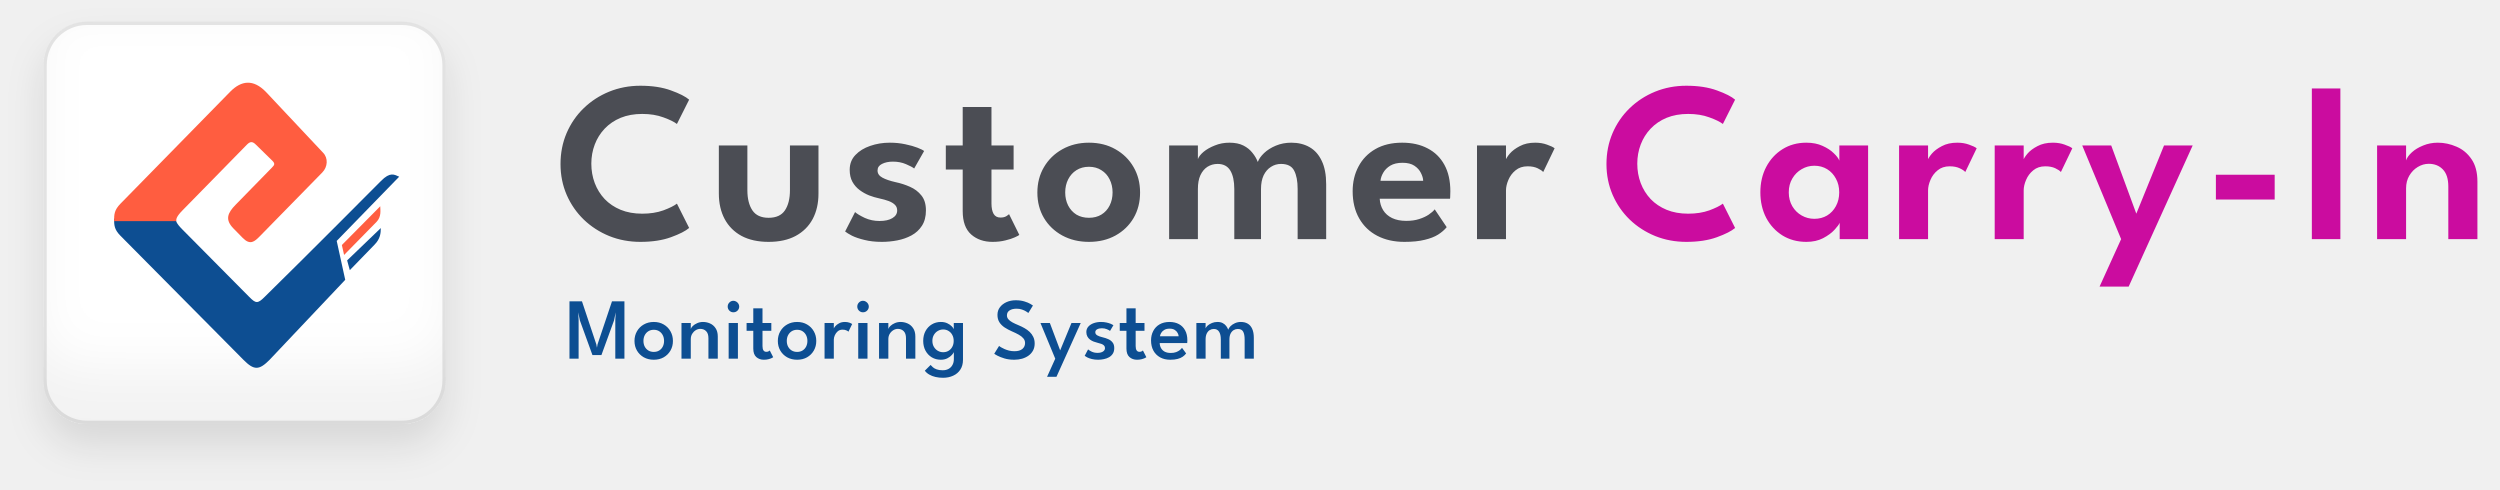
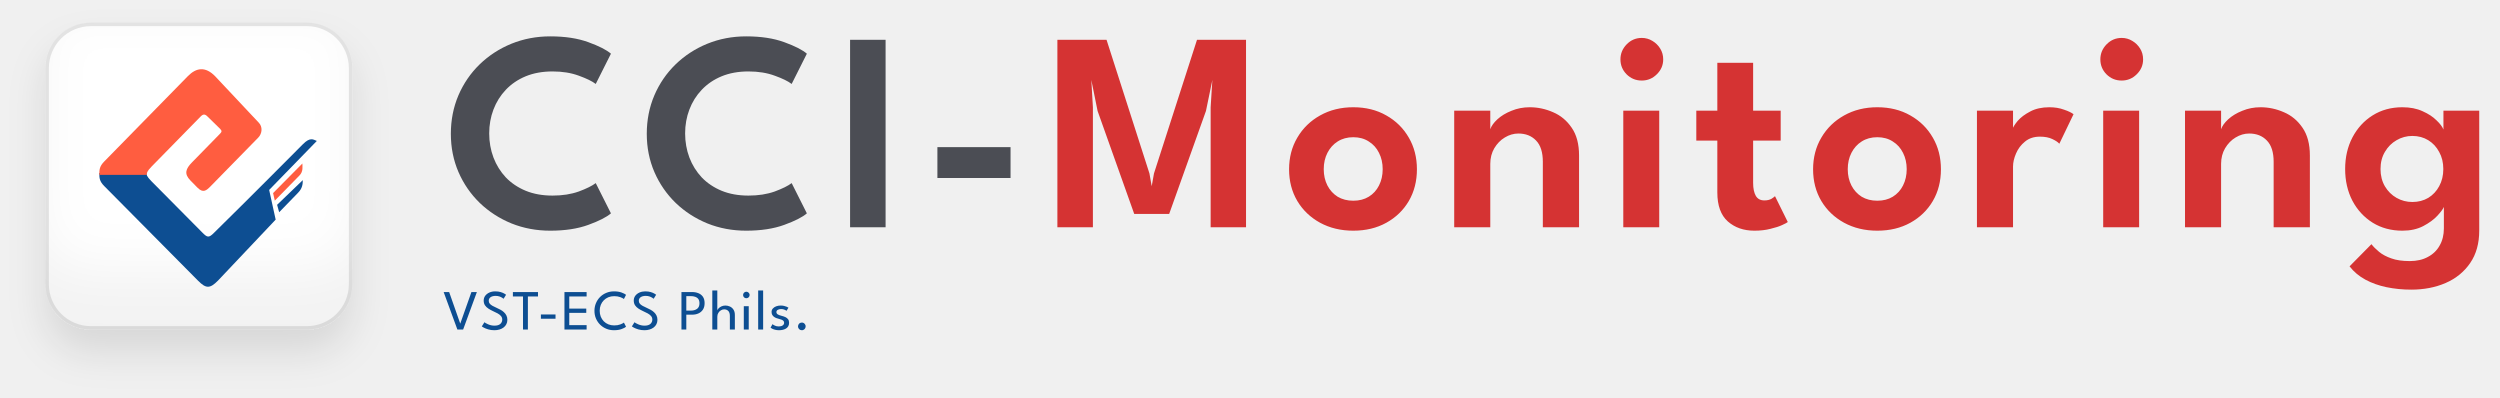
- <svg xmlns="http://www.w3.org/2000/svg" width="230" height="45" viewBox="0 0 230 45" fill="none">
-   <g filter="url(#filter0_di_142_179)">
-     <rect x="4" y="2" width="37" height="37" rx="4" fill="white" />
-     <rect x="4.15" y="2.15" width="36.7" height="36.7" rx="3.85" stroke="black" stroke-opacity="0.1" stroke-width="0.3" />
+ <svg xmlns="http://www.w3.org/2000/svg" width="220" height="35" viewBox="0 0 220 35" fill="none">
+   <path d="M48.625 17.212C49.492 17.212 50.263 17.092 50.938 16.85C51.612 16.6 52.108 16.354 52.425 16.113L53.763 18.775C53.379 19.108 52.717 19.446 51.775 19.788C50.842 20.129 49.725 20.3 48.425 20.3C47.208 20.3 46.071 20.087 45.013 19.663C43.954 19.229 43.025 18.629 42.225 17.863C41.425 17.087 40.8 16.183 40.35 15.15C39.9 14.108 39.675 12.983 39.675 11.775C39.675 10.567 39.896 9.442 40.337 8.4C40.788 7.35 41.413 6.438 42.212 5.662C43.013 4.888 43.942 4.283 45 3.85C46.067 3.417 47.208 3.2 48.425 3.2C49.725 3.2 50.842 3.371 51.775 3.712C52.717 4.054 53.379 4.392 53.763 4.725L52.425 7.388C52.108 7.146 51.612 6.904 50.938 6.662C50.263 6.412 49.492 6.287 48.625 6.287C47.742 6.287 46.954 6.429 46.263 6.713C45.579 6.996 44.996 7.392 44.513 7.9C44.038 8.4 43.675 8.979 43.425 9.637C43.175 10.296 43.05 10.996 43.05 11.738C43.05 12.488 43.175 13.196 43.425 13.863C43.675 14.521 44.038 15.104 44.513 15.613C44.996 16.113 45.579 16.504 46.263 16.788C46.954 17.071 47.742 17.212 48.625 17.212ZM65.866 17.212C66.733 17.212 67.504 17.092 68.179 16.85C68.854 16.6 69.35 16.354 69.666 16.113L71.004 18.775C70.62 19.108 69.958 19.446 69.016 19.788C68.083 20.129 66.966 20.3 65.666 20.3C64.45 20.3 63.312 20.087 62.254 19.663C61.195 19.229 60.266 18.629 59.466 17.863C58.666 17.087 58.041 16.183 57.591 15.15C57.141 14.108 56.916 12.983 56.916 11.775C56.916 10.567 57.137 9.442 57.579 8.4C58.029 7.35 58.654 6.438 59.454 5.662C60.254 4.888 61.183 4.283 62.241 3.85C63.308 3.417 64.45 3.2 65.666 3.2C66.966 3.2 68.083 3.371 69.016 3.712C69.958 4.054 70.62 4.392 71.004 4.725L69.666 7.388C69.35 7.146 68.854 6.904 68.179 6.662C67.504 6.412 66.733 6.287 65.866 6.287C64.983 6.287 64.195 6.429 63.504 6.713C62.82 6.996 62.237 7.392 61.754 7.9C61.279 8.4 60.916 8.979 60.666 9.637C60.416 10.296 60.291 10.996 60.291 11.738C60.291 12.488 60.416 13.196 60.666 13.863C60.916 14.521 61.279 15.104 61.754 15.613C62.237 16.113 62.82 16.504 63.504 16.788C64.195 17.071 64.983 17.212 65.866 17.212ZM74.807 3.5H77.932V20H74.807V3.5ZM82.491 15.662V12.95H88.928V15.662H82.491Z" fill="#4B4D54" />
+   <path d="M109.65 3.5V20H106.537V9.438L106.687 7.037L106.125 9.762L102.887 18.825H99.812L96.587 9.762L96.037 7.037L96.175 9.438V20H93.05V3.5H97.375L101.15 15.262L101.35 16.387L101.55 15.262L105.337 3.5H109.65ZM119.089 20.3C117.997 20.3 117.022 20.067 116.164 19.6C115.314 19.133 114.647 18.496 114.164 17.688C113.681 16.871 113.439 15.942 113.439 14.9C113.439 13.858 113.681 12.929 114.164 12.113C114.647 11.287 115.314 10.637 116.164 10.162C117.022 9.679 117.997 9.438 119.089 9.438C120.189 9.438 121.16 9.679 122.001 10.162C122.843 10.637 123.501 11.287 123.976 12.113C124.451 12.929 124.689 13.858 124.689 14.9C124.689 15.942 124.451 16.871 123.976 17.688C123.501 18.496 122.843 19.133 122.001 19.6C121.16 20.067 120.189 20.3 119.089 20.3ZM119.089 17.663C119.614 17.663 120.068 17.546 120.451 17.312C120.843 17.071 121.143 16.742 121.351 16.325C121.568 15.9 121.676 15.421 121.676 14.887C121.676 14.354 121.568 13.875 121.351 13.45C121.143 13.025 120.843 12.692 120.451 12.45C120.068 12.2 119.614 12.075 119.089 12.075C118.564 12.075 118.106 12.2 117.714 12.45C117.331 12.692 117.031 13.025 116.814 13.45C116.597 13.875 116.489 14.354 116.489 14.887C116.489 15.421 116.597 15.9 116.814 16.325C117.031 16.742 117.331 17.071 117.714 17.312C118.106 17.546 118.564 17.663 119.089 17.663ZM134.62 9.438C135.32 9.438 136.003 9.583 136.67 9.875C137.337 10.158 137.882 10.613 138.307 11.238C138.741 11.863 138.957 12.679 138.957 13.688V20H135.77V14.238C135.77 13.396 135.57 12.771 135.17 12.363C134.778 11.954 134.262 11.75 133.62 11.75C133.203 11.75 132.803 11.867 132.42 12.1C132.045 12.325 131.737 12.642 131.495 13.05C131.262 13.45 131.145 13.908 131.145 14.425V20H127.97V9.738H131.145V11.375C131.237 11.092 131.445 10.8 131.77 10.5C132.095 10.2 132.507 9.95 133.007 9.75C133.507 9.542 134.045 9.438 134.62 9.438ZM142.849 20V9.738H146.012V20H142.849ZM144.474 7.088C143.949 7.088 143.504 6.904 143.137 6.537C142.779 6.171 142.599 5.733 142.599 5.225C142.599 4.717 142.783 4.275 143.149 3.9C143.516 3.525 143.958 3.337 144.474 3.337C144.816 3.337 145.129 3.425 145.412 3.6C145.695 3.767 145.924 3.992 146.099 4.275C146.274 4.558 146.362 4.875 146.362 5.225C146.362 5.733 146.174 6.171 145.799 6.537C145.433 6.904 144.991 7.088 144.474 7.088ZM149.275 9.738H151.125V5.525H154.275V9.738H156.7V12.375H154.275V16.087C154.275 16.579 154.354 16.962 154.513 17.238C154.671 17.504 154.921 17.637 155.263 17.637C155.521 17.637 155.733 17.587 155.9 17.488C156.067 17.379 156.167 17.304 156.2 17.262L157.325 19.538C157.275 19.587 157.113 19.675 156.838 19.8C156.571 19.925 156.225 20.038 155.8 20.137C155.383 20.246 154.913 20.3 154.388 20.3C153.446 20.3 152.667 20.029 152.05 19.488C151.433 18.938 151.125 18.087 151.125 16.938V12.375H149.275V9.738ZM165.202 20.3C164.11 20.3 163.135 20.067 162.277 19.6C161.427 19.133 160.76 18.496 160.277 17.688C159.794 16.871 159.552 15.942 159.552 14.9C159.552 13.858 159.794 12.929 160.277 12.113C160.76 11.287 161.427 10.637 162.277 10.162C163.135 9.679 164.11 9.438 165.202 9.438C166.302 9.438 167.273 9.679 168.115 10.162C168.956 10.637 169.615 11.287 170.09 12.113C170.565 12.929 170.802 13.858 170.802 14.9C170.802 15.942 170.565 16.871 170.09 17.688C169.615 18.496 168.956 19.133 168.115 19.6C167.273 20.067 166.302 20.3 165.202 20.3ZM165.202 17.663C165.727 17.663 166.181 17.546 166.565 17.312C166.956 17.071 167.256 16.742 167.465 16.325C167.681 15.9 167.79 15.421 167.79 14.887C167.79 14.354 167.681 13.875 167.465 13.45C167.256 13.025 166.956 12.692 166.565 12.45C166.181 12.2 165.727 12.075 165.202 12.075C164.677 12.075 164.219 12.2 163.827 12.45C163.444 12.692 163.144 13.025 162.927 13.45C162.71 13.875 162.602 14.354 162.602 14.887C162.602 15.421 162.71 15.9 162.927 16.325C163.144 16.742 163.444 17.071 163.827 17.312C164.219 17.546 164.677 17.663 165.202 17.663ZM177.146 20H173.971V9.738H177.146V11.4H177.083C177.142 11.2 177.3 10.946 177.558 10.637C177.825 10.329 178.192 10.054 178.658 9.812C179.125 9.562 179.687 9.438 180.346 9.438C180.821 9.438 181.25 9.508 181.633 9.65C182.025 9.783 182.304 9.917 182.471 10.05L181.221 12.65C181.112 12.517 180.908 12.379 180.608 12.238C180.317 12.096 179.95 12.025 179.508 12.025C178.983 12.025 178.546 12.171 178.196 12.463C177.846 12.746 177.583 13.096 177.408 13.512C177.233 13.921 177.146 14.304 177.146 14.662V20ZM185.081 20V9.738H188.243V20H185.081ZM186.706 7.088C186.181 7.088 185.735 6.904 185.368 6.537C185.01 6.171 184.831 5.733 184.831 5.225C184.831 4.717 185.014 4.275 185.381 3.9C185.748 3.525 186.189 3.337 186.706 3.337C187.048 3.337 187.36 3.425 187.643 3.6C187.927 3.767 188.156 3.992 188.331 4.275C188.506 4.558 188.593 4.875 188.593 5.225C188.593 5.733 188.406 6.171 188.031 6.537C187.664 6.904 187.223 7.088 186.706 7.088ZM198.931 9.438C199.631 9.438 200.315 9.583 200.981 9.875C201.648 10.158 202.194 10.613 202.619 11.238C203.052 11.863 203.269 12.679 203.269 13.688V20H200.081V14.238C200.081 13.396 199.881 12.771 199.481 12.363C199.09 11.954 198.573 11.75 197.931 11.75C197.515 11.75 197.115 11.867 196.731 12.1C196.356 12.325 196.048 12.642 195.806 13.05C195.573 13.45 195.456 13.908 195.456 14.425V20H192.281V9.738H195.456V11.375C195.548 11.092 195.756 10.8 196.081 10.5C196.406 10.2 196.819 9.95 197.319 9.75C197.819 9.542 198.356 9.438 198.931 9.438ZM212.186 25.488C211.436 25.488 210.715 25.417 210.023 25.275C209.34 25.133 208.719 24.913 208.161 24.613C207.603 24.312 207.136 23.921 206.761 23.438L208.686 21.488C208.861 21.712 209.086 21.938 209.361 22.163C209.644 22.396 210.003 22.587 210.436 22.738C210.869 22.896 211.411 22.975 212.061 22.975C212.678 22.975 213.207 22.854 213.648 22.613C214.098 22.379 214.444 22.046 214.686 21.613C214.936 21.179 215.061 20.675 215.061 20.1V19.812H218.173V20.288C218.173 21.421 217.907 22.375 217.373 23.15C216.84 23.925 216.123 24.508 215.223 24.9C214.323 25.292 213.311 25.488 212.186 25.488ZM215.061 20V18.212C214.986 18.396 214.794 18.654 214.486 18.988C214.178 19.321 213.761 19.625 213.236 19.9C212.719 20.167 212.111 20.3 211.411 20.3C210.428 20.3 209.557 20.067 208.798 19.6C208.04 19.125 207.444 18.479 207.011 17.663C206.586 16.837 206.373 15.908 206.373 14.875C206.373 13.842 206.586 12.917 207.011 12.1C207.444 11.275 208.04 10.625 208.798 10.15C209.557 9.675 210.428 9.438 211.411 9.438C212.094 9.438 212.686 9.554 213.186 9.787C213.694 10.012 214.103 10.279 214.411 10.588C214.728 10.887 214.932 11.158 215.023 11.4V9.738H218.173V20H215.061ZM209.486 14.875C209.486 15.45 209.615 15.958 209.873 16.4C210.132 16.833 210.473 17.171 210.898 17.413C211.323 17.654 211.786 17.775 212.286 17.775C212.811 17.775 213.278 17.654 213.686 17.413C214.094 17.163 214.415 16.821 214.648 16.387C214.89 15.946 215.011 15.442 215.011 14.875C215.011 14.308 214.89 13.808 214.648 13.375C214.415 12.933 214.094 12.588 213.686 12.338C213.278 12.088 212.811 11.963 212.286 11.963C211.786 11.963 211.323 12.088 210.898 12.338C210.473 12.579 210.132 12.921 209.873 13.363C209.615 13.796 209.486 14.3 209.486 14.875Z" fill="#D53333" />
+   <path d="M40.755 29H40.25L39.042 25.7H39.525L40.502 28.48L41.485 25.7H41.965L40.755 29ZM43.578 25.64C43.767 25.64 43.931 25.662 44.068 25.705C44.206 25.748 44.314 25.794 44.392 25.843C44.472 25.891 44.52 25.922 44.535 25.938L44.315 26.29C44.29 26.268 44.246 26.238 44.182 26.198C44.119 26.156 44.04 26.119 43.945 26.087C43.85 26.054 43.742 26.038 43.62 26.038C43.432 26.038 43.282 26.076 43.172 26.152C43.064 26.227 43.01 26.334 43.01 26.473C43.01 26.566 43.038 26.648 43.095 26.72C43.153 26.79 43.235 26.854 43.34 26.913C43.445 26.971 43.568 27.031 43.708 27.093C43.822 27.141 43.935 27.196 44.045 27.258C44.157 27.319 44.258 27.392 44.347 27.475C44.439 27.558 44.512 27.655 44.565 27.765C44.62 27.875 44.648 28.002 44.648 28.145C44.648 28.287 44.618 28.414 44.56 28.527C44.503 28.641 44.422 28.738 44.318 28.817C44.214 28.896 44.093 28.956 43.955 28.997C43.817 29.039 43.667 29.06 43.508 29.06C43.306 29.06 43.123 29.035 42.96 28.985C42.798 28.935 42.667 28.883 42.568 28.828C42.469 28.773 42.413 28.738 42.398 28.725L42.63 28.358C42.65 28.374 42.687 28.399 42.74 28.433C42.793 28.464 42.859 28.497 42.938 28.532C43.016 28.567 43.104 28.598 43.203 28.622C43.301 28.646 43.406 28.657 43.517 28.657C43.741 28.657 43.91 28.608 44.025 28.508C44.14 28.407 44.197 28.279 44.197 28.122C44.197 28.003 44.161 27.899 44.087 27.812C44.014 27.726 43.917 27.648 43.795 27.58C43.673 27.512 43.539 27.446 43.392 27.383C43.242 27.314 43.105 27.239 42.98 27.157C42.855 27.076 42.754 26.978 42.678 26.865C42.602 26.75 42.565 26.612 42.565 26.45C42.565 26.29 42.61 26.149 42.7 26.027C42.792 25.906 42.914 25.811 43.068 25.742C43.222 25.674 43.392 25.64 43.578 25.64ZM46.024 26.087H45.134V25.7H47.344V26.087H46.454V29H46.024V26.087ZM47.599 28.05V27.672H48.886V28.05H47.599ZM49.672 25.7H51.622V26.087H50.095V27.157H51.592V27.535H50.095V28.613H51.622V29H49.672V25.7ZM54.049 28.637C54.254 28.637 54.432 28.609 54.582 28.552C54.733 28.496 54.841 28.441 54.904 28.387L55.092 28.755C55.017 28.822 54.886 28.889 54.699 28.957C54.514 29.026 54.292 29.06 54.032 29.06C53.788 29.06 53.563 29.017 53.354 28.93C53.146 28.843 52.964 28.723 52.807 28.567C52.652 28.413 52.53 28.232 52.442 28.025C52.355 27.818 52.312 27.595 52.312 27.355C52.312 27.115 52.355 26.891 52.442 26.683C52.529 26.474 52.649 26.293 52.804 26.137C52.961 25.981 53.144 25.859 53.352 25.773C53.562 25.684 53.788 25.64 54.032 25.64C54.292 25.64 54.514 25.674 54.699 25.742C54.886 25.811 55.017 25.878 55.092 25.945L54.904 26.312C54.841 26.258 54.733 26.203 54.582 26.148C54.432 26.091 54.254 26.062 54.049 26.062C53.863 26.062 53.692 26.094 53.537 26.157C53.382 26.221 53.247 26.311 53.132 26.427C53.019 26.543 52.93 26.678 52.867 26.835C52.805 26.992 52.774 27.163 52.774 27.348C52.774 27.534 52.805 27.707 52.867 27.865C52.93 28.022 53.019 28.158 53.132 28.275C53.247 28.39 53.382 28.479 53.537 28.543C53.692 28.606 53.863 28.637 54.049 28.637ZM56.784 25.64C56.974 25.64 57.137 25.662 57.274 25.705C57.412 25.748 57.52 25.794 57.599 25.843C57.679 25.891 57.726 25.922 57.741 25.938L57.521 26.29C57.496 26.268 57.452 26.238 57.389 26.198C57.325 26.156 57.246 26.119 57.151 26.087C57.056 26.054 56.948 26.038 56.826 26.038C56.638 26.038 56.489 26.076 56.379 26.152C56.27 26.227 56.216 26.334 56.216 26.473C56.216 26.566 56.244 26.648 56.301 26.72C56.359 26.79 56.441 26.854 56.546 26.913C56.651 26.971 56.774 27.031 56.914 27.093C57.029 27.141 57.141 27.196 57.251 27.258C57.363 27.319 57.464 27.392 57.554 27.475C57.645 27.558 57.718 27.655 57.771 27.765C57.826 27.875 57.854 28.002 57.854 28.145C57.854 28.287 57.824 28.414 57.766 28.527C57.709 28.641 57.629 28.738 57.524 28.817C57.42 28.896 57.299 28.956 57.161 28.997C57.023 29.039 56.874 29.06 56.714 29.06C56.512 29.06 56.329 29.035 56.166 28.985C56.004 28.935 55.874 28.883 55.774 28.828C55.675 28.773 55.619 28.738 55.604 28.725L55.836 28.358C55.856 28.374 55.893 28.399 55.946 28.433C55.999 28.464 56.065 28.497 56.144 28.532C56.222 28.567 56.31 28.598 56.409 28.622C56.507 28.646 56.612 28.657 56.724 28.657C56.947 28.657 57.116 28.608 57.231 28.508C57.346 28.407 57.404 28.279 57.404 28.122C57.404 28.003 57.367 27.899 57.294 27.812C57.22 27.726 57.123 27.648 57.001 27.58C56.879 27.512 56.745 27.446 56.599 27.383C56.449 27.314 56.311 27.239 56.186 27.157C56.061 27.076 55.96 26.978 55.884 26.865C55.809 26.75 55.771 26.612 55.771 26.45C55.771 26.29 55.816 26.149 55.906 26.027C55.998 25.906 56.12 25.811 56.274 25.742C56.429 25.674 56.599 25.64 56.784 25.64ZM59.968 25.7H60.903C61.109 25.7 61.295 25.734 61.46 25.802C61.627 25.869 61.759 25.974 61.858 26.117C61.956 26.261 62.005 26.448 62.005 26.677C62.005 26.906 61.956 27.095 61.858 27.245C61.759 27.395 61.627 27.508 61.46 27.582C61.295 27.656 61.109 27.692 60.903 27.692H60.395V29H59.968V25.7ZM60.395 27.335H60.785C60.927 27.335 61.055 27.314 61.17 27.273C61.287 27.231 61.379 27.163 61.448 27.067C61.518 26.973 61.553 26.845 61.553 26.685C61.553 26.523 61.518 26.398 61.448 26.308C61.379 26.216 61.287 26.152 61.17 26.115C61.055 26.077 60.927 26.058 60.785 26.058H60.395V27.335ZM63.836 26.887C63.971 26.887 64.101 26.916 64.228 26.973C64.356 27.029 64.461 27.119 64.543 27.242C64.626 27.364 64.668 27.523 64.668 27.72V29H64.228V27.805C64.228 27.602 64.181 27.454 64.088 27.363C63.996 27.269 63.876 27.223 63.725 27.223C63.626 27.223 63.53 27.251 63.438 27.308C63.346 27.363 63.27 27.439 63.211 27.538C63.152 27.634 63.123 27.744 63.123 27.867V29H62.683V25.56H63.123V27.312C63.138 27.256 63.178 27.194 63.243 27.128C63.31 27.061 63.395 27.004 63.498 26.957C63.601 26.911 63.714 26.887 63.836 26.887ZM65.454 29V26.948H65.889V29H65.454ZM65.676 26.245C65.598 26.245 65.53 26.218 65.474 26.163C65.419 26.106 65.391 26.038 65.391 25.96C65.391 25.882 65.419 25.814 65.474 25.758C65.53 25.701 65.598 25.672 65.676 25.672C65.728 25.672 65.775 25.686 65.819 25.712C65.864 25.739 65.899 25.774 65.926 25.817C65.953 25.859 65.966 25.907 65.966 25.96C65.966 26.038 65.938 26.106 65.881 26.163C65.824 26.218 65.756 26.245 65.676 26.245ZM67.156 29H66.719V25.56H67.156V29ZM68.703 26.887C68.809 26.887 68.908 26.898 69 26.92C69.093 26.942 69.173 26.968 69.24 26.997C69.308 27.027 69.357 27.054 69.385 27.078L69.213 27.352C69.179 27.323 69.119 27.289 69.033 27.253C68.946 27.214 68.849 27.195 68.743 27.195C68.626 27.195 68.527 27.218 68.445 27.265C68.363 27.31 68.323 27.376 68.323 27.462C68.323 27.549 68.364 27.618 68.448 27.67C68.533 27.72 68.646 27.762 68.788 27.795C68.901 27.822 69.007 27.858 69.105 27.902C69.205 27.948 69.286 28.01 69.348 28.09C69.409 28.168 69.44 28.273 69.44 28.405C69.44 28.525 69.415 28.628 69.365 28.712C69.315 28.796 69.248 28.863 69.163 28.915C69.078 28.965 68.983 29.002 68.878 29.025C68.773 29.048 68.666 29.06 68.558 29.06C68.431 29.06 68.317 29.047 68.215 29.02C68.113 28.995 68.028 28.965 67.958 28.93C67.889 28.893 67.839 28.862 67.808 28.835L67.98 28.525C68.023 28.567 68.094 28.611 68.193 28.657C68.293 28.704 68.406 28.727 68.533 28.727C68.673 28.727 68.786 28.698 68.873 28.64C68.959 28.58 69.003 28.503 69.003 28.407C69.003 28.336 68.982 28.278 68.94 28.235C68.898 28.192 68.843 28.157 68.773 28.13C68.703 28.103 68.626 28.08 68.543 28.06C68.463 28.042 68.384 28.017 68.308 27.988C68.233 27.957 68.163 27.919 68.1 27.872C68.038 27.824 67.989 27.766 67.953 27.698C67.916 27.628 67.898 27.546 67.898 27.453C67.898 27.334 67.935 27.233 68.01 27.15C68.085 27.065 68.183 27 68.305 26.955C68.427 26.91 68.559 26.887 68.703 26.887ZM70.559 29.06C70.468 29.06 70.388 29.027 70.322 28.962C70.257 28.896 70.224 28.817 70.224 28.725C70.224 28.63 70.257 28.55 70.322 28.485C70.388 28.418 70.468 28.385 70.559 28.385C70.654 28.385 70.734 28.418 70.799 28.485C70.864 28.55 70.897 28.63 70.897 28.725C70.897 28.817 70.864 28.896 70.799 28.962C70.734 29.027 70.654 29.06 70.559 29.06Z" fill="#0D4E92" />
+   <g filter="url(#filter0_di_135_3)">
+     <rect x="4" y="2" width="27" height="27" rx="4" fill="white" />
+     <rect x="4.15" y="2.15" width="26.7" height="26.7" rx="3.85" stroke="black" stroke-opacity="0.1" stroke-width="0.3" />
  </g>
-   <path d="M30.977 22.164L31.761 25.744L24.801 33.103C23.837 34.076 23.37 34.086 22.397 33.103L11.085 21.693C10.498 21.101 10.498 20.705 10.498 20.112H16.18C16.18 20.31 16.18 20.508 16.768 21.1L22.93 27.316C23.525 27.916 23.701 27.967 24.346 27.316C28.329 23.41 34.438 17.265 35.047 16.651C35.901 15.789 36.268 16.058 36.725 16.256L30.977 22.164Z" fill="#0D4E92" />
-   <path d="M32.183 24.854L31.936 23.957L35.033 20.983C35.033 21.439 34.997 21.965 34.454 22.513L32.183 24.854Z" fill="#0D4E92" />
-   <path d="M31.656 23.456L31.451 22.541L34.983 18.976C34.983 19.309 35.116 19.937 34.631 20.422L31.656 23.456Z" fill="#FF5D40" />
-   <path d="M16.214 20.343C16.214 20.142 16.214 19.941 16.805 19.338L22.712 13.311C23.004 13.012 23.225 12.984 23.545 13.311C23.816 13.587 24.69 14.439 25.059 14.79C25.333 15.07 25.25 15.183 25.003 15.434L21.676 18.838C20.931 19.599 20.682 20.207 21.477 21.018L22.321 21.879C23.017 22.589 23.414 22.234 23.911 21.727L29.656 15.861C30.15 15.357 30.205 14.543 29.726 14.053L24.454 8.445C23.312 7.279 22.215 7.381 21.172 8.445L11.089 18.734C10.498 19.337 10.498 19.74 10.498 20.343H16.214Z" fill="#FF5D40" />
-   <path d="M59.085 19.659C59.813 19.659 60.461 19.557 61.028 19.354C61.594 19.144 62.011 18.938 62.277 18.735L63.401 20.971C63.078 21.251 62.522 21.535 61.731 21.822C60.947 22.108 60.009 22.252 58.917 22.252C57.895 22.252 56.94 22.073 56.05 21.716C55.161 21.352 54.381 20.849 53.709 20.204C53.037 19.553 52.512 18.794 52.134 17.926C51.756 17.051 51.567 16.106 51.567 15.091C51.567 14.076 51.752 13.131 52.123 12.256C52.502 11.374 53.026 10.607 53.699 9.957C54.37 9.306 55.151 8.798 56.04 8.434C56.936 8.07 57.895 7.888 58.917 7.888C60.009 7.888 60.947 8.031 61.731 8.319C62.522 8.605 63.078 8.889 63.401 9.169L62.277 11.405C62.011 11.203 61.594 10.999 61.028 10.796C60.461 10.586 59.813 10.482 59.085 10.482C58.343 10.482 57.681 10.601 57.1 10.838C56.526 11.076 56.036 11.409 55.63 11.836C55.231 12.256 54.927 12.742 54.717 13.296C54.507 13.848 54.402 14.437 54.402 15.059C54.402 15.69 54.507 16.285 54.717 16.845C54.927 17.398 55.231 17.887 55.63 18.314C56.036 18.735 56.526 19.064 57.1 19.302C57.681 19.54 58.343 19.659 59.085 19.659ZM68.759 17.506C68.759 18.276 68.913 18.892 69.221 19.354C69.529 19.809 70.026 20.037 70.712 20.037C71.405 20.037 71.905 19.809 72.213 19.354C72.521 18.892 72.675 18.276 72.675 17.506V13.38H75.3V17.811C75.3 18.7 75.122 19.48 74.765 20.152C74.408 20.817 73.886 21.335 73.2 21.706C72.521 22.07 71.692 22.252 70.712 22.252C69.739 22.252 68.909 22.07 68.223 21.706C67.544 21.335 67.026 20.817 66.669 20.152C66.312 19.48 66.134 18.7 66.134 17.811V13.38H68.759V17.506ZM81.857 13.127C82.375 13.127 82.855 13.177 83.296 13.274C83.737 13.366 84.108 13.47 84.409 13.589C84.717 13.709 84.92 13.81 85.018 13.894L84.104 15.501C83.964 15.389 83.712 15.255 83.348 15.101C82.991 14.947 82.592 14.87 82.151 14.87C81.752 14.87 81.416 14.941 81.143 15.081C80.87 15.213 80.734 15.416 80.734 15.69C80.734 15.963 80.881 16.18 81.175 16.34C81.469 16.502 81.878 16.642 82.403 16.761C82.844 16.852 83.278 16.991 83.705 17.18C84.132 17.363 84.486 17.628 84.766 17.979C85.046 18.322 85.186 18.78 85.186 19.354C85.186 19.921 85.063 20.393 84.818 20.771C84.58 21.142 84.262 21.436 83.863 21.654C83.464 21.87 83.026 22.024 82.55 22.116C82.074 22.206 81.602 22.252 81.133 22.252C80.524 22.252 79.988 22.192 79.526 22.073C79.064 21.962 78.683 21.832 78.382 21.685C78.088 21.531 77.878 21.401 77.752 21.297L78.665 19.512C78.847 19.672 79.145 19.851 79.558 20.047C79.978 20.236 80.429 20.331 80.912 20.331C81.416 20.331 81.812 20.243 82.099 20.068C82.393 19.893 82.54 19.659 82.54 19.364C82.54 19.148 82.47 18.973 82.33 18.84C82.19 18.7 81.997 18.584 81.752 18.493C81.507 18.402 81.22 18.322 80.891 18.252C80.59 18.189 80.282 18.098 79.967 17.979C79.652 17.852 79.358 17.688 79.085 17.485C78.812 17.282 78.592 17.03 78.424 16.729C78.256 16.421 78.172 16.053 78.172 15.627C78.172 15.081 78.347 14.626 78.697 14.261C79.047 13.89 79.502 13.611 80.062 13.421C80.622 13.226 81.22 13.127 81.857 13.127ZM87.015 13.38H88.569V9.841H91.215V13.38H93.252V15.595H91.215V18.713C91.215 19.127 91.281 19.448 91.414 19.68C91.547 19.904 91.757 20.015 92.044 20.015C92.261 20.015 92.44 19.974 92.58 19.89C92.72 19.799 92.804 19.735 92.832 19.701L93.777 21.611C93.735 21.654 93.598 21.727 93.367 21.832C93.143 21.937 92.853 22.032 92.496 22.116C92.146 22.206 91.75 22.252 91.309 22.252C90.518 22.252 89.864 22.024 89.346 21.57C88.828 21.108 88.569 20.393 88.569 19.427V15.595H87.015V13.38ZM100.183 22.252C99.266 22.252 98.448 22.056 97.727 21.664C97.013 21.272 96.453 20.736 96.046 20.058C95.641 19.372 95.438 18.591 95.438 17.716C95.438 16.841 95.641 16.061 96.046 15.374C96.453 14.681 97.013 14.136 97.727 13.736C98.448 13.331 99.266 13.127 100.183 13.127C101.107 13.127 101.923 13.331 102.63 13.736C103.337 14.136 103.89 14.681 104.289 15.374C104.688 16.061 104.887 16.841 104.887 17.716C104.887 18.591 104.688 19.372 104.289 20.058C103.89 20.736 103.337 21.272 102.63 21.664C101.923 22.056 101.107 22.252 100.183 22.252ZM100.183 20.037C100.624 20.037 101.006 19.939 101.328 19.742C101.657 19.54 101.909 19.263 102.084 18.913C102.266 18.556 102.357 18.154 102.357 17.706C102.357 17.258 102.266 16.855 102.084 16.498C101.909 16.141 101.657 15.861 101.328 15.658C101.006 15.448 100.624 15.343 100.183 15.343C99.743 15.343 99.358 15.448 99.028 15.658C98.707 15.861 98.454 16.141 98.272 16.498C98.091 16.855 97.999 17.258 97.999 17.706C97.999 18.154 98.091 18.556 98.272 18.913C98.454 19.263 98.707 19.54 99.028 19.742C99.358 19.939 99.743 20.037 100.183 20.037ZM118.795 13.127C119.439 13.127 119.999 13.264 120.475 13.537C120.958 13.81 121.332 14.23 121.598 14.797C121.871 15.357 122.008 16.078 122.008 16.96V22H119.383V17.39C119.383 16.663 119.274 16.096 119.057 15.69C118.847 15.284 118.445 15.081 117.85 15.081C117.514 15.081 117.206 15.171 116.926 15.354C116.646 15.528 116.422 15.787 116.254 16.131C116.093 16.474 116.012 16.893 116.012 17.39V22H113.555V17.39C113.555 16.663 113.433 16.096 113.188 15.69C112.943 15.284 112.554 15.081 112.022 15.081C111.679 15.081 111.368 15.168 111.088 15.343C110.815 15.518 110.598 15.777 110.437 16.12C110.283 16.456 110.206 16.88 110.206 17.39V22H107.56V13.38H110.206V14.639C110.283 14.422 110.458 14.198 110.731 13.967C111.011 13.736 111.357 13.54 111.77 13.38C112.183 13.211 112.628 13.127 113.104 13.127C113.622 13.127 114.052 13.215 114.395 13.39C114.738 13.565 115.015 13.789 115.225 14.062C115.442 14.328 115.606 14.608 115.718 14.902C115.816 14.629 116.009 14.356 116.296 14.083C116.583 13.81 116.943 13.582 117.377 13.4C117.811 13.219 118.284 13.127 118.795 13.127ZM126.933 18.283C126.954 18.675 127.059 19.025 127.248 19.333C127.437 19.641 127.71 19.883 128.067 20.058C128.431 20.233 128.865 20.32 129.369 20.32C129.824 20.32 130.223 20.264 130.566 20.152C130.916 20.04 131.21 19.904 131.448 19.742C131.693 19.575 131.875 19.413 131.994 19.259L133.096 20.898C132.9 21.142 132.638 21.37 132.309 21.58C131.987 21.783 131.574 21.944 131.07 22.063C130.573 22.189 129.95 22.252 129.201 22.252C128.256 22.252 127.426 22.067 126.712 21.695C125.998 21.325 125.442 20.789 125.043 20.089C124.644 19.389 124.444 18.556 124.444 17.59C124.444 16.75 124.623 15.994 124.98 15.322C125.337 14.643 125.855 14.107 126.534 13.716C127.22 13.323 128.042 13.127 129.001 13.127C129.904 13.127 130.685 13.303 131.343 13.652C132.008 13.995 132.522 14.499 132.886 15.165C133.25 15.829 133.432 16.642 133.432 17.601C133.432 17.657 133.429 17.772 133.422 17.947C133.422 18.115 133.415 18.227 133.401 18.283H126.933ZM130.933 16.634C130.926 16.41 130.856 16.169 130.723 15.91C130.597 15.651 130.398 15.431 130.125 15.248C129.852 15.066 129.488 14.976 129.033 14.976C128.578 14.976 128.203 15.063 127.909 15.238C127.622 15.413 127.405 15.63 127.258 15.889C127.111 16.141 127.027 16.39 127.006 16.634H130.933ZM138.551 22H135.884V13.38H138.551V14.776H138.499C138.548 14.608 138.681 14.395 138.898 14.136C139.122 13.877 139.43 13.646 139.822 13.443C140.214 13.232 140.686 13.127 141.239 13.127C141.638 13.127 141.999 13.187 142.321 13.306C142.65 13.418 142.884 13.53 143.024 13.642L141.974 15.826C141.883 15.714 141.712 15.598 141.46 15.479C141.215 15.361 140.907 15.301 140.536 15.301C140.095 15.301 139.727 15.424 139.433 15.668C139.139 15.906 138.919 16.201 138.772 16.55C138.625 16.893 138.551 17.215 138.551 17.517V22Z" fill="#4B4D54" />
-   <path d="M155.313 19.659C156.041 19.659 156.689 19.557 157.256 19.354C157.823 19.144 158.239 18.938 158.505 18.735L159.629 20.971C159.307 21.251 158.75 21.535 157.959 21.822C157.175 22.108 156.237 22.252 155.145 22.252C154.123 22.252 153.168 22.073 152.279 21.716C151.39 21.352 150.609 20.849 149.937 20.204C149.265 19.553 148.74 18.794 148.362 17.926C147.984 17.051 147.795 16.106 147.795 15.091C147.795 14.076 147.981 13.131 148.352 12.256C148.73 11.374 149.255 10.607 149.927 9.957C150.599 9.306 151.379 8.798 152.268 8.434C153.164 8.07 154.123 7.888 155.145 7.888C156.237 7.888 157.175 8.031 157.959 8.319C158.75 8.605 159.307 8.889 159.629 9.169L158.505 11.405C158.239 11.203 157.823 10.999 157.256 10.796C156.689 10.586 156.041 10.482 155.313 10.482C154.571 10.482 153.91 10.601 153.329 10.838C152.755 11.076 152.265 11.409 151.859 11.836C151.46 12.256 151.155 12.742 150.945 13.296C150.735 13.848 150.63 14.437 150.63 15.059C150.63 15.69 150.735 16.285 150.945 16.845C151.155 17.398 151.46 17.887 151.859 18.314C152.265 18.735 152.755 19.064 153.329 19.302C153.91 19.54 154.571 19.659 155.313 19.659ZM169.25 22V20.498C169.187 20.652 169.026 20.869 168.767 21.149C168.508 21.43 168.158 21.685 167.717 21.916C167.283 22.14 166.772 22.252 166.184 22.252C165.358 22.252 164.627 22.056 163.99 21.664C163.353 21.265 162.852 20.723 162.488 20.037C162.131 19.343 161.953 18.563 161.953 17.695C161.953 16.827 162.131 16.05 162.488 15.364C162.852 14.671 163.353 14.125 163.99 13.726C164.627 13.327 165.358 13.127 166.184 13.127C166.758 13.127 167.255 13.226 167.675 13.421C168.102 13.611 168.445 13.835 168.704 14.094C168.97 14.345 169.142 14.573 169.219 14.776V13.38H171.865V22H169.25ZM164.567 17.695C164.567 18.178 164.676 18.605 164.893 18.976C165.11 19.34 165.397 19.623 165.754 19.826C166.111 20.029 166.499 20.131 166.919 20.131C167.36 20.131 167.752 20.029 168.095 19.826C168.438 19.616 168.708 19.329 168.904 18.965C169.107 18.595 169.208 18.171 169.208 17.695C169.208 17.219 169.107 16.799 168.904 16.435C168.708 16.064 168.438 15.774 168.095 15.563C167.752 15.354 167.36 15.248 166.919 15.248C166.499 15.248 166.111 15.354 165.754 15.563C165.397 15.767 165.11 16.053 164.893 16.424C164.676 16.788 164.567 17.212 164.567 17.695ZM177.382 22H174.715V13.38H177.382V14.776H177.33C177.379 14.608 177.512 14.395 177.729 14.136C177.953 13.877 178.261 13.646 178.653 13.443C179.045 13.232 179.517 13.127 180.07 13.127C180.469 13.127 180.83 13.187 181.152 13.306C181.481 13.418 181.715 13.53 181.855 13.642L180.805 15.826C180.714 15.714 180.543 15.598 180.291 15.479C180.046 15.361 179.738 15.301 179.367 15.301C178.926 15.301 178.558 15.424 178.264 15.668C177.97 15.906 177.75 16.201 177.603 16.55C177.456 16.893 177.382 17.215 177.382 17.517V22ZM186.179 22H183.512V13.38H186.179V14.776H186.127C186.176 14.608 186.309 14.395 186.526 14.136C186.75 13.877 187.058 13.646 187.45 13.443C187.842 13.232 188.314 13.127 188.867 13.127C189.266 13.127 189.627 13.187 189.949 13.306C190.278 13.418 190.512 13.53 190.652 13.642L189.602 15.826C189.511 15.714 189.34 15.598 189.088 15.479C188.843 15.361 188.535 15.301 188.164 15.301C187.723 15.301 187.355 15.424 187.061 15.668C186.767 15.906 186.547 16.201 186.4 16.55C186.253 16.893 186.179 17.215 186.179 17.517V22ZM196.541 19.659L199.092 13.38H201.728L195.837 26.368H193.16L195.144 22L191.564 13.38H194.231L196.541 19.659ZM203.862 18.357V16.078H209.27V18.357H203.862ZM212.69 8.14H215.315V22H212.69V8.14ZM224.279 13.127C224.867 13.127 225.441 13.25 226.001 13.495C226.561 13.733 227.019 14.114 227.376 14.639C227.74 15.165 227.922 15.851 227.922 16.698V22H225.245V17.16C225.245 16.453 225.077 15.928 224.741 15.585C224.412 15.242 223.978 15.07 223.439 15.07C223.089 15.07 222.753 15.168 222.431 15.364C222.116 15.553 221.857 15.819 221.654 16.162C221.458 16.498 221.36 16.883 221.36 17.317V22H218.693V13.38H221.36V14.755C221.437 14.517 221.612 14.272 221.885 14.02C222.158 13.768 222.504 13.558 222.924 13.39C223.344 13.215 223.796 13.127 224.279 13.127Z" fill="#CB0C9F" />
-   <path d="M57.448 27.72V33H56.608V29.404L56.648 28.728L56.488 29.488L55.332 32.664H54.504L53.352 29.488L53.192 28.728L53.232 29.404V33H52.392V27.72H53.54L54.86 31.672L54.92 31.988L54.976 31.672L56.304 27.72H57.448ZM60.149 33.096C59.805 33.096 59.499 33.021 59.229 32.872C58.963 32.72 58.753 32.515 58.601 32.256C58.449 31.995 58.373 31.699 58.373 31.368C58.373 31.037 58.449 30.74 58.601 30.476C58.753 30.212 58.963 30.004 59.229 29.852C59.499 29.697 59.805 29.62 60.149 29.62C60.493 29.62 60.797 29.697 61.061 29.852C61.325 30.004 61.532 30.212 61.681 30.476C61.833 30.74 61.909 31.037 61.909 31.368C61.909 31.699 61.833 31.995 61.681 32.256C61.532 32.515 61.325 32.72 61.061 32.872C60.797 33.021 60.493 33.096 60.149 33.096ZM60.149 32.376C60.341 32.376 60.508 32.332 60.649 32.244C60.791 32.156 60.9 32.036 60.977 31.884C61.055 31.732 61.093 31.559 61.093 31.364C61.093 31.169 61.055 30.996 60.977 30.844C60.9 30.689 60.791 30.567 60.649 30.476C60.508 30.385 60.341 30.34 60.149 30.34C59.957 30.34 59.789 30.385 59.645 30.476C59.504 30.567 59.393 30.689 59.313 30.844C59.236 30.996 59.197 31.169 59.197 31.364C59.197 31.559 59.236 31.732 59.313 31.884C59.393 32.036 59.504 32.156 59.645 32.244C59.789 32.332 59.957 32.376 60.149 32.376ZM64.676 29.62C64.898 29.62 65.112 29.665 65.32 29.756C65.528 29.847 65.699 29.992 65.832 30.192C65.968 30.389 66.036 30.647 66.036 30.964V33H65.176V31.12C65.176 30.824 65.106 30.607 64.964 30.468C64.826 30.327 64.646 30.256 64.424 30.256C64.278 30.256 64.138 30.297 64.004 30.38C63.871 30.463 63.762 30.575 63.676 30.716C63.594 30.857 63.552 31.02 63.552 31.204V33H62.696V29.716H63.552V30.268C63.576 30.177 63.64 30.083 63.744 29.984C63.851 29.883 63.986 29.797 64.148 29.728C64.311 29.656 64.487 29.62 64.676 29.62ZM67.036 33V29.716H67.888V33H67.036ZM67.472 28.732C67.328 28.732 67.204 28.68 67.1 28.576C66.999 28.472 66.948 28.348 66.948 28.204C66.948 28.06 66.999 27.936 67.1 27.832C67.204 27.725 67.328 27.672 67.472 27.672C67.568 27.672 67.656 27.697 67.736 27.748C67.819 27.796 67.884 27.86 67.932 27.94C67.983 28.017 68.008 28.105 68.008 28.204C68.008 28.348 67.956 28.472 67.852 28.576C67.748 28.68 67.621 28.732 67.472 28.732ZM68.686 29.716H69.302V28.368H70.15V29.716H70.962V30.436H70.15V31.84C70.15 32.016 70.179 32.148 70.238 32.236C70.299 32.324 70.386 32.368 70.498 32.368C70.591 32.368 70.665 32.351 70.718 32.316C70.774 32.281 70.807 32.257 70.818 32.244L71.134 32.864C71.118 32.88 71.071 32.907 70.994 32.944C70.917 32.981 70.817 33.016 70.694 33.048C70.571 33.08 70.431 33.096 70.274 33.096C69.997 33.096 69.765 33.013 69.578 32.848C69.394 32.683 69.302 32.424 69.302 32.072V30.436H68.686V29.716ZM73.337 33.096C72.993 33.096 72.686 33.021 72.417 32.872C72.15 32.72 71.941 32.515 71.789 32.256C71.637 31.995 71.561 31.699 71.561 31.368C71.561 31.037 71.637 30.74 71.789 30.476C71.941 30.212 72.15 30.004 72.417 29.852C72.686 29.697 72.993 29.62 73.337 29.62C73.681 29.62 73.985 29.697 74.249 29.852C74.513 30.004 74.719 30.212 74.869 30.476C75.021 30.74 75.097 31.037 75.097 31.368C75.097 31.699 75.021 31.995 74.869 32.256C74.719 32.515 74.513 32.72 74.249 32.872C73.985 33.021 73.681 33.096 73.337 33.096ZM73.337 32.376C73.529 32.376 73.695 32.332 73.837 32.244C73.978 32.156 74.087 32.036 74.165 31.884C74.242 31.732 74.281 31.559 74.281 31.364C74.281 31.169 74.242 30.996 74.165 30.844C74.087 30.689 73.978 30.567 73.837 30.476C73.695 30.385 73.529 30.34 73.337 30.34C73.145 30.34 72.977 30.385 72.833 30.476C72.691 30.567 72.581 30.689 72.501 30.844C72.423 30.996 72.385 31.169 72.385 31.364C72.385 31.559 72.423 31.732 72.501 31.884C72.581 32.036 72.691 32.156 72.833 32.244C72.977 32.332 73.145 32.376 73.337 32.376ZM76.711 33H75.859V29.716H76.711V30.264H76.691C76.71 30.197 76.761 30.115 76.843 30.016C76.929 29.915 77.046 29.824 77.195 29.744C77.345 29.661 77.525 29.62 77.735 29.62C77.887 29.62 78.023 29.641 78.143 29.684C78.263 29.727 78.349 29.769 78.399 29.812L78.055 30.516C78.021 30.473 77.955 30.432 77.859 30.392C77.766 30.349 77.65 30.328 77.511 30.328C77.338 30.328 77.191 30.379 77.071 30.48C76.954 30.581 76.865 30.703 76.803 30.844C76.742 30.985 76.711 31.117 76.711 31.24V33ZM78.957 33V29.716H79.809V33H78.957ZM79.394 28.732C79.249 28.732 79.126 28.68 79.022 28.576C78.92 28.472 78.87 28.348 78.87 28.204C78.87 28.06 78.92 27.936 79.022 27.832C79.126 27.725 79.249 27.672 79.394 27.672C79.49 27.672 79.578 27.697 79.657 27.748C79.74 27.796 79.805 27.86 79.853 27.94C79.904 28.017 79.93 28.105 79.93 28.204C79.93 28.348 79.877 28.472 79.773 28.576C79.669 28.68 79.543 28.732 79.394 28.732ZM82.852 29.62C83.073 29.62 83.288 29.665 83.496 29.756C83.704 29.847 83.874 29.992 84.008 30.192C84.144 30.389 84.212 30.647 84.212 30.964V33H83.352V31.12C83.352 30.824 83.281 30.607 83.14 30.468C83.001 30.327 82.821 30.256 82.6 30.256C82.453 30.256 82.313 30.297 82.18 30.38C82.046 30.463 81.937 30.575 81.852 30.716C81.769 30.857 81.728 31.02 81.728 31.204V33H80.872V29.716H81.728V30.268C81.752 30.177 81.816 30.083 81.92 29.984C82.026 29.883 82.161 29.797 82.324 29.728C82.486 29.656 82.662 29.62 82.852 29.62ZM86.763 34.756C86.513 34.756 86.279 34.731 86.063 34.68C85.85 34.632 85.659 34.559 85.491 34.46C85.323 34.364 85.187 34.245 85.083 34.104L85.615 33.576C85.671 33.645 85.743 33.717 85.831 33.792C85.919 33.869 86.035 33.933 86.179 33.984C86.323 34.037 86.506 34.064 86.727 34.064C86.943 34.064 87.127 34.02 87.279 33.932C87.434 33.844 87.551 33.723 87.631 33.568C87.714 33.416 87.755 33.24 87.755 33.04V32.94H88.595V33.092C88.595 33.455 88.514 33.759 88.351 34.004C88.189 34.252 87.969 34.439 87.691 34.564C87.414 34.692 87.105 34.756 86.763 34.756ZM87.755 33V32.392C87.734 32.456 87.673 32.544 87.571 32.656C87.473 32.768 87.337 32.869 87.163 32.96C86.993 33.051 86.79 33.096 86.555 33.096C86.249 33.096 85.973 33.023 85.727 32.876C85.482 32.729 85.289 32.525 85.147 32.264C85.006 32.003 84.935 31.701 84.935 31.36C84.935 31.019 85.006 30.717 85.147 30.456C85.289 30.195 85.482 29.991 85.727 29.844C85.973 29.695 86.249 29.62 86.555 29.62C86.785 29.62 86.983 29.66 87.151 29.74C87.319 29.82 87.454 29.912 87.555 30.016C87.659 30.12 87.723 30.211 87.747 30.288V29.716H88.595V33H87.755ZM85.779 31.36C85.779 31.571 85.826 31.755 85.919 31.912C86.013 32.069 86.134 32.191 86.283 32.276C86.435 32.361 86.598 32.404 86.771 32.404C86.958 32.404 87.123 32.36 87.267 32.272C87.414 32.184 87.529 32.063 87.611 31.908C87.697 31.751 87.739 31.568 87.739 31.36C87.739 31.152 87.697 30.971 87.611 30.816C87.529 30.659 87.414 30.536 87.267 30.448C87.123 30.357 86.958 30.312 86.771 30.312C86.598 30.312 86.435 30.356 86.283 30.444C86.134 30.529 86.013 30.651 85.919 30.808C85.826 30.965 85.779 31.149 85.779 31.36ZM93.442 27.624C93.751 27.624 94.019 27.66 94.246 27.732C94.475 27.801 94.656 27.876 94.79 27.956C94.923 28.033 95.003 28.084 95.03 28.108L94.61 28.792C94.57 28.757 94.498 28.709 94.394 28.648C94.293 28.584 94.167 28.527 94.018 28.476C93.871 28.425 93.707 28.4 93.526 28.4C93.254 28.4 93.038 28.453 92.878 28.56C92.718 28.664 92.638 28.816 92.638 29.016C92.638 29.149 92.68 29.267 92.766 29.368C92.851 29.469 92.972 29.564 93.13 29.652C93.29 29.74 93.481 29.829 93.702 29.92C93.888 29.997 94.07 30.085 94.246 30.184C94.424 30.283 94.585 30.399 94.726 30.532C94.867 30.665 94.979 30.82 95.062 30.996C95.147 31.172 95.19 31.375 95.19 31.604C95.19 31.844 95.141 32.057 95.042 32.244C94.943 32.428 94.807 32.584 94.634 32.712C94.46 32.837 94.26 32.933 94.034 33C93.81 33.064 93.57 33.096 93.314 33.096C92.978 33.096 92.675 33.056 92.406 32.976C92.139 32.893 91.923 32.808 91.758 32.72C91.593 32.629 91.496 32.571 91.47 32.544L91.914 31.828C91.946 31.855 92.004 31.895 92.09 31.948C92.178 31.999 92.286 32.053 92.414 32.112C92.542 32.168 92.683 32.216 92.838 32.256C92.995 32.293 93.158 32.312 93.326 32.312C93.648 32.312 93.892 32.243 94.058 32.104C94.223 31.963 94.306 31.781 94.306 31.56C94.306 31.392 94.252 31.247 94.146 31.124C94.042 30.999 93.898 30.885 93.714 30.784C93.532 30.683 93.326 30.583 93.094 30.484C92.856 30.38 92.636 30.263 92.434 30.132C92.234 30.001 92.073 29.843 91.95 29.656C91.827 29.467 91.766 29.237 91.766 28.968C91.766 28.699 91.842 28.464 91.994 28.264C92.148 28.061 92.353 27.904 92.606 27.792C92.859 27.68 93.138 27.624 93.442 27.624ZM97.535 32.236L98.575 29.716H99.427L97.195 34.664H96.331L97.083 33L95.723 29.716H96.587L97.535 32.236ZM101.287 29.62C101.471 29.62 101.642 29.637 101.799 29.672C101.956 29.707 102.091 29.748 102.203 29.796C102.315 29.844 102.392 29.884 102.435 29.916L102.123 30.444C102.07 30.399 101.974 30.347 101.835 30.288C101.699 30.229 101.546 30.2 101.375 30.2C101.204 30.2 101.06 30.231 100.943 30.292C100.826 30.353 100.767 30.445 100.767 30.568C100.767 30.688 100.828 30.784 100.951 30.856C101.076 30.928 101.246 30.988 101.459 31.036C101.635 31.076 101.803 31.132 101.963 31.204C102.123 31.273 102.254 31.373 102.355 31.504C102.459 31.632 102.511 31.804 102.511 32.02C102.511 32.225 102.467 32.397 102.379 32.536C102.294 32.672 102.179 32.781 102.035 32.864C101.891 32.947 101.731 33.005 101.555 33.04C101.382 33.077 101.207 33.096 101.031 33.096C100.815 33.096 100.622 33.075 100.451 33.032C100.283 32.989 100.143 32.94 100.031 32.884C99.919 32.825 99.839 32.776 99.791 32.736L100.103 32.144C100.172 32.211 100.286 32.281 100.443 32.356C100.6 32.428 100.776 32.464 100.971 32.464C101.179 32.464 101.346 32.424 101.471 32.344C101.596 32.264 101.659 32.157 101.659 32.024C101.659 31.925 101.628 31.845 101.567 31.784C101.508 31.723 101.427 31.673 101.323 31.636C101.219 31.599 101.103 31.565 100.975 31.536C100.855 31.507 100.734 31.469 100.611 31.424C100.491 31.376 100.38 31.315 100.279 31.24C100.178 31.163 100.096 31.067 100.035 30.952C99.974 30.837 99.943 30.703 99.943 30.548C99.943 30.351 100.006 30.183 100.131 30.044C100.256 29.905 100.422 29.8 100.627 29.728C100.832 29.656 101.052 29.62 101.287 29.62ZM103.017 29.716H103.633V28.368H104.481V29.716H105.293V30.436H104.481V31.84C104.481 32.016 104.511 32.148 104.569 32.236C104.631 32.324 104.717 32.368 104.829 32.368C104.923 32.368 104.996 32.351 105.049 32.316C105.105 32.281 105.139 32.257 105.149 32.244L105.465 32.864C105.449 32.88 105.403 32.907 105.325 32.944C105.248 32.981 105.148 33.016 105.025 33.048C104.903 33.08 104.763 33.096 104.605 33.096C104.328 33.096 104.096 33.013 103.909 32.848C103.725 32.683 103.633 32.424 103.633 32.072V30.436H103.017V29.716ZM106.692 31.56C106.697 31.733 106.738 31.889 106.816 32.028C106.893 32.167 107.006 32.276 107.156 32.356C107.308 32.433 107.493 32.472 107.712 32.472C107.901 32.472 108.064 32.447 108.2 32.396C108.338 32.343 108.453 32.28 108.544 32.208C108.634 32.133 108.701 32.064 108.744 32L109.124 32.516C109.041 32.628 108.937 32.728 108.812 32.816C108.686 32.904 108.53 32.972 108.344 33.02C108.16 33.071 107.932 33.096 107.66 33.096C107.302 33.096 106.992 33.023 106.728 32.876C106.464 32.729 106.258 32.523 106.112 32.256C105.968 31.989 105.896 31.677 105.896 31.32C105.896 31 105.962 30.712 106.096 30.456C106.229 30.197 106.422 29.993 106.676 29.844C106.932 29.695 107.238 29.62 107.596 29.62C107.929 29.62 108.218 29.687 108.464 29.82C108.709 29.953 108.898 30.145 109.032 30.396C109.168 30.644 109.236 30.944 109.236 31.296C109.236 31.317 109.234 31.361 109.232 31.428C109.232 31.495 109.229 31.539 109.224 31.56H106.692ZM108.436 30.936C108.433 30.851 108.404 30.753 108.348 30.644C108.294 30.535 108.208 30.44 108.088 30.36C107.968 30.277 107.808 30.236 107.608 30.236C107.402 30.236 107.236 30.276 107.108 30.356C106.98 30.433 106.885 30.527 106.824 30.636C106.762 30.743 106.726 30.843 106.716 30.936H108.436ZM114.159 29.62C114.405 29.62 114.615 29.672 114.791 29.776C114.97 29.88 115.107 30.04 115.203 30.256C115.302 30.472 115.351 30.748 115.351 31.084V33H114.507V31.236C114.507 30.919 114.462 30.677 114.371 30.512C114.283 30.347 114.117 30.264 113.871 30.264C113.738 30.264 113.613 30.3 113.495 30.372C113.378 30.444 113.283 30.552 113.211 30.696C113.142 30.837 113.107 31.017 113.107 31.236V33H112.315V31.236C112.315 30.919 112.261 30.677 112.151 30.512C112.045 30.347 111.885 30.264 111.671 30.264C111.535 30.264 111.41 30.299 111.295 30.368C111.181 30.437 111.089 30.544 111.019 30.688C110.95 30.832 110.915 31.015 110.915 31.236V33H110.067V29.716H110.915V30.208C110.945 30.125 111.01 30.039 111.111 29.948C111.215 29.857 111.345 29.78 111.499 29.716C111.654 29.652 111.823 29.62 112.007 29.62C112.207 29.62 112.373 29.657 112.503 29.732C112.637 29.804 112.742 29.895 112.819 30.004C112.899 30.113 112.958 30.223 112.995 30.332C113.033 30.223 113.105 30.113 113.211 30.004C113.321 29.895 113.457 29.804 113.619 29.732C113.782 29.657 113.962 29.62 114.159 29.62Z" fill="#0D4E92" />
+   <path d="M23.686 16.715L24.258 19.327L19.179 24.697C18.475 25.407 18.135 25.414 17.424 24.697L9.17 16.371C8.741 15.938 8.741 15.65 8.741 15.217H12.888C12.888 15.361 12.888 15.505 13.317 15.938L17.814 20.474C18.248 20.912 18.376 20.949 18.846 20.474C21.754 17.623 26.212 13.139 26.655 12.691C27.279 12.062 27.547 12.259 27.881 12.403L23.686 16.715Z" fill="#0D4E92" />
+   <path d="M24.566 18.677L24.386 18.023L26.645 15.852C26.645 16.185 26.619 16.569 26.223 16.969L24.566 18.677Z" fill="#0D4E92" />
+   <path d="M24.181 17.657L24.032 16.99L26.609 14.388C26.609 14.631 26.706 15.089 26.352 15.443L24.181 17.657Z" fill="#FF5D40" />
+   <path d="M12.913 15.386C12.913 15.239 12.913 15.092 13.344 14.652L17.654 10.254C17.867 10.036 18.029 10.015 18.262 10.254C18.46 10.455 19.098 11.077 19.367 11.334C19.567 11.538 19.506 11.62 19.327 11.803L16.898 14.287C16.355 14.842 16.173 15.286 16.753 15.878L17.369 16.506C17.877 17.024 18.167 16.765 18.529 16.396L22.722 12.114C23.082 11.747 23.122 11.153 22.773 10.796L18.926 6.703C18.092 5.853 17.291 5.926 16.53 6.703L9.173 14.211C8.741 14.652 8.741 14.945 8.741 15.386H12.913Z" fill="#FF5D40" />
  <defs>
-     <filter id="filter0_di_142_179" x="0.7" y="-2" width="43.6" height="46.3" filterUnits="userSpaceOnUse" color-interpolation-filters="sRGB">
+     <filter id="filter0_di_135_3" x="0.7" y="-2" width="33.6" height="36.3" filterUnits="userSpaceOnUse" color-interpolation-filters="sRGB">
      <feFlood flood-opacity="0" result="BackgroundImageFix" />
      <feColorMatrix in="SourceAlpha" type="matrix" values="0 0 0 0 0 0 0 0 0 0 0 0 0 0 0 0 0 0 127 0" result="hardAlpha" />
      <feOffset dy="2" />
      <feGaussianBlur stdDeviation="1.65" />
      <feComposite in2="hardAlpha" operator="out" />
      <feColorMatrix type="matrix" values="0 0 0 0 0 0 0 0 0 0 0 0 0 0 0 0 0 0 0.1 0" />
-       <feBlend mode="normal" in2="BackgroundImageFix" result="effect1_dropShadow_142_179" />
-       <feBlend mode="normal" in="SourceGraphic" in2="effect1_dropShadow_142_179" result="shape" />
+       <feBlend mode="normal" in2="BackgroundImageFix" result="effect1_dropShadow_135_3" />
+       <feBlend mode="normal" in="SourceGraphic" in2="effect1_dropShadow_135_3" result="shape" />
      <feColorMatrix in="SourceAlpha" type="matrix" values="0 0 0 0 0 0 0 0 0 0 0 0 0 0 0 0 0 0 127 0" result="hardAlpha" />
-       <feMorphology radius="1" operator="dilate" in="SourceAlpha" result="effect2_innerShadow_142_179" />
+       <feMorphology radius="1" operator="dilate" in="SourceAlpha" result="effect2_innerShadow_135_3" />
      <feOffset dy="-6" />
      <feGaussianBlur stdDeviation="2.5" />
      <feComposite in2="hardAlpha" operator="arithmetic" k2="-1" k3="1" />
      <feColorMatrix type="matrix" values="0 0 0 0 0 0 0 0 0 0 0 0 0 0 0 0 0 0 0.05 0" />
-       <feBlend mode="normal" in2="shape" result="effect2_innerShadow_142_179" />
+       <feBlend mode="normal" in2="shape" result="effect2_innerShadow_135_3" />
    </filter>
  </defs>
</svg>
